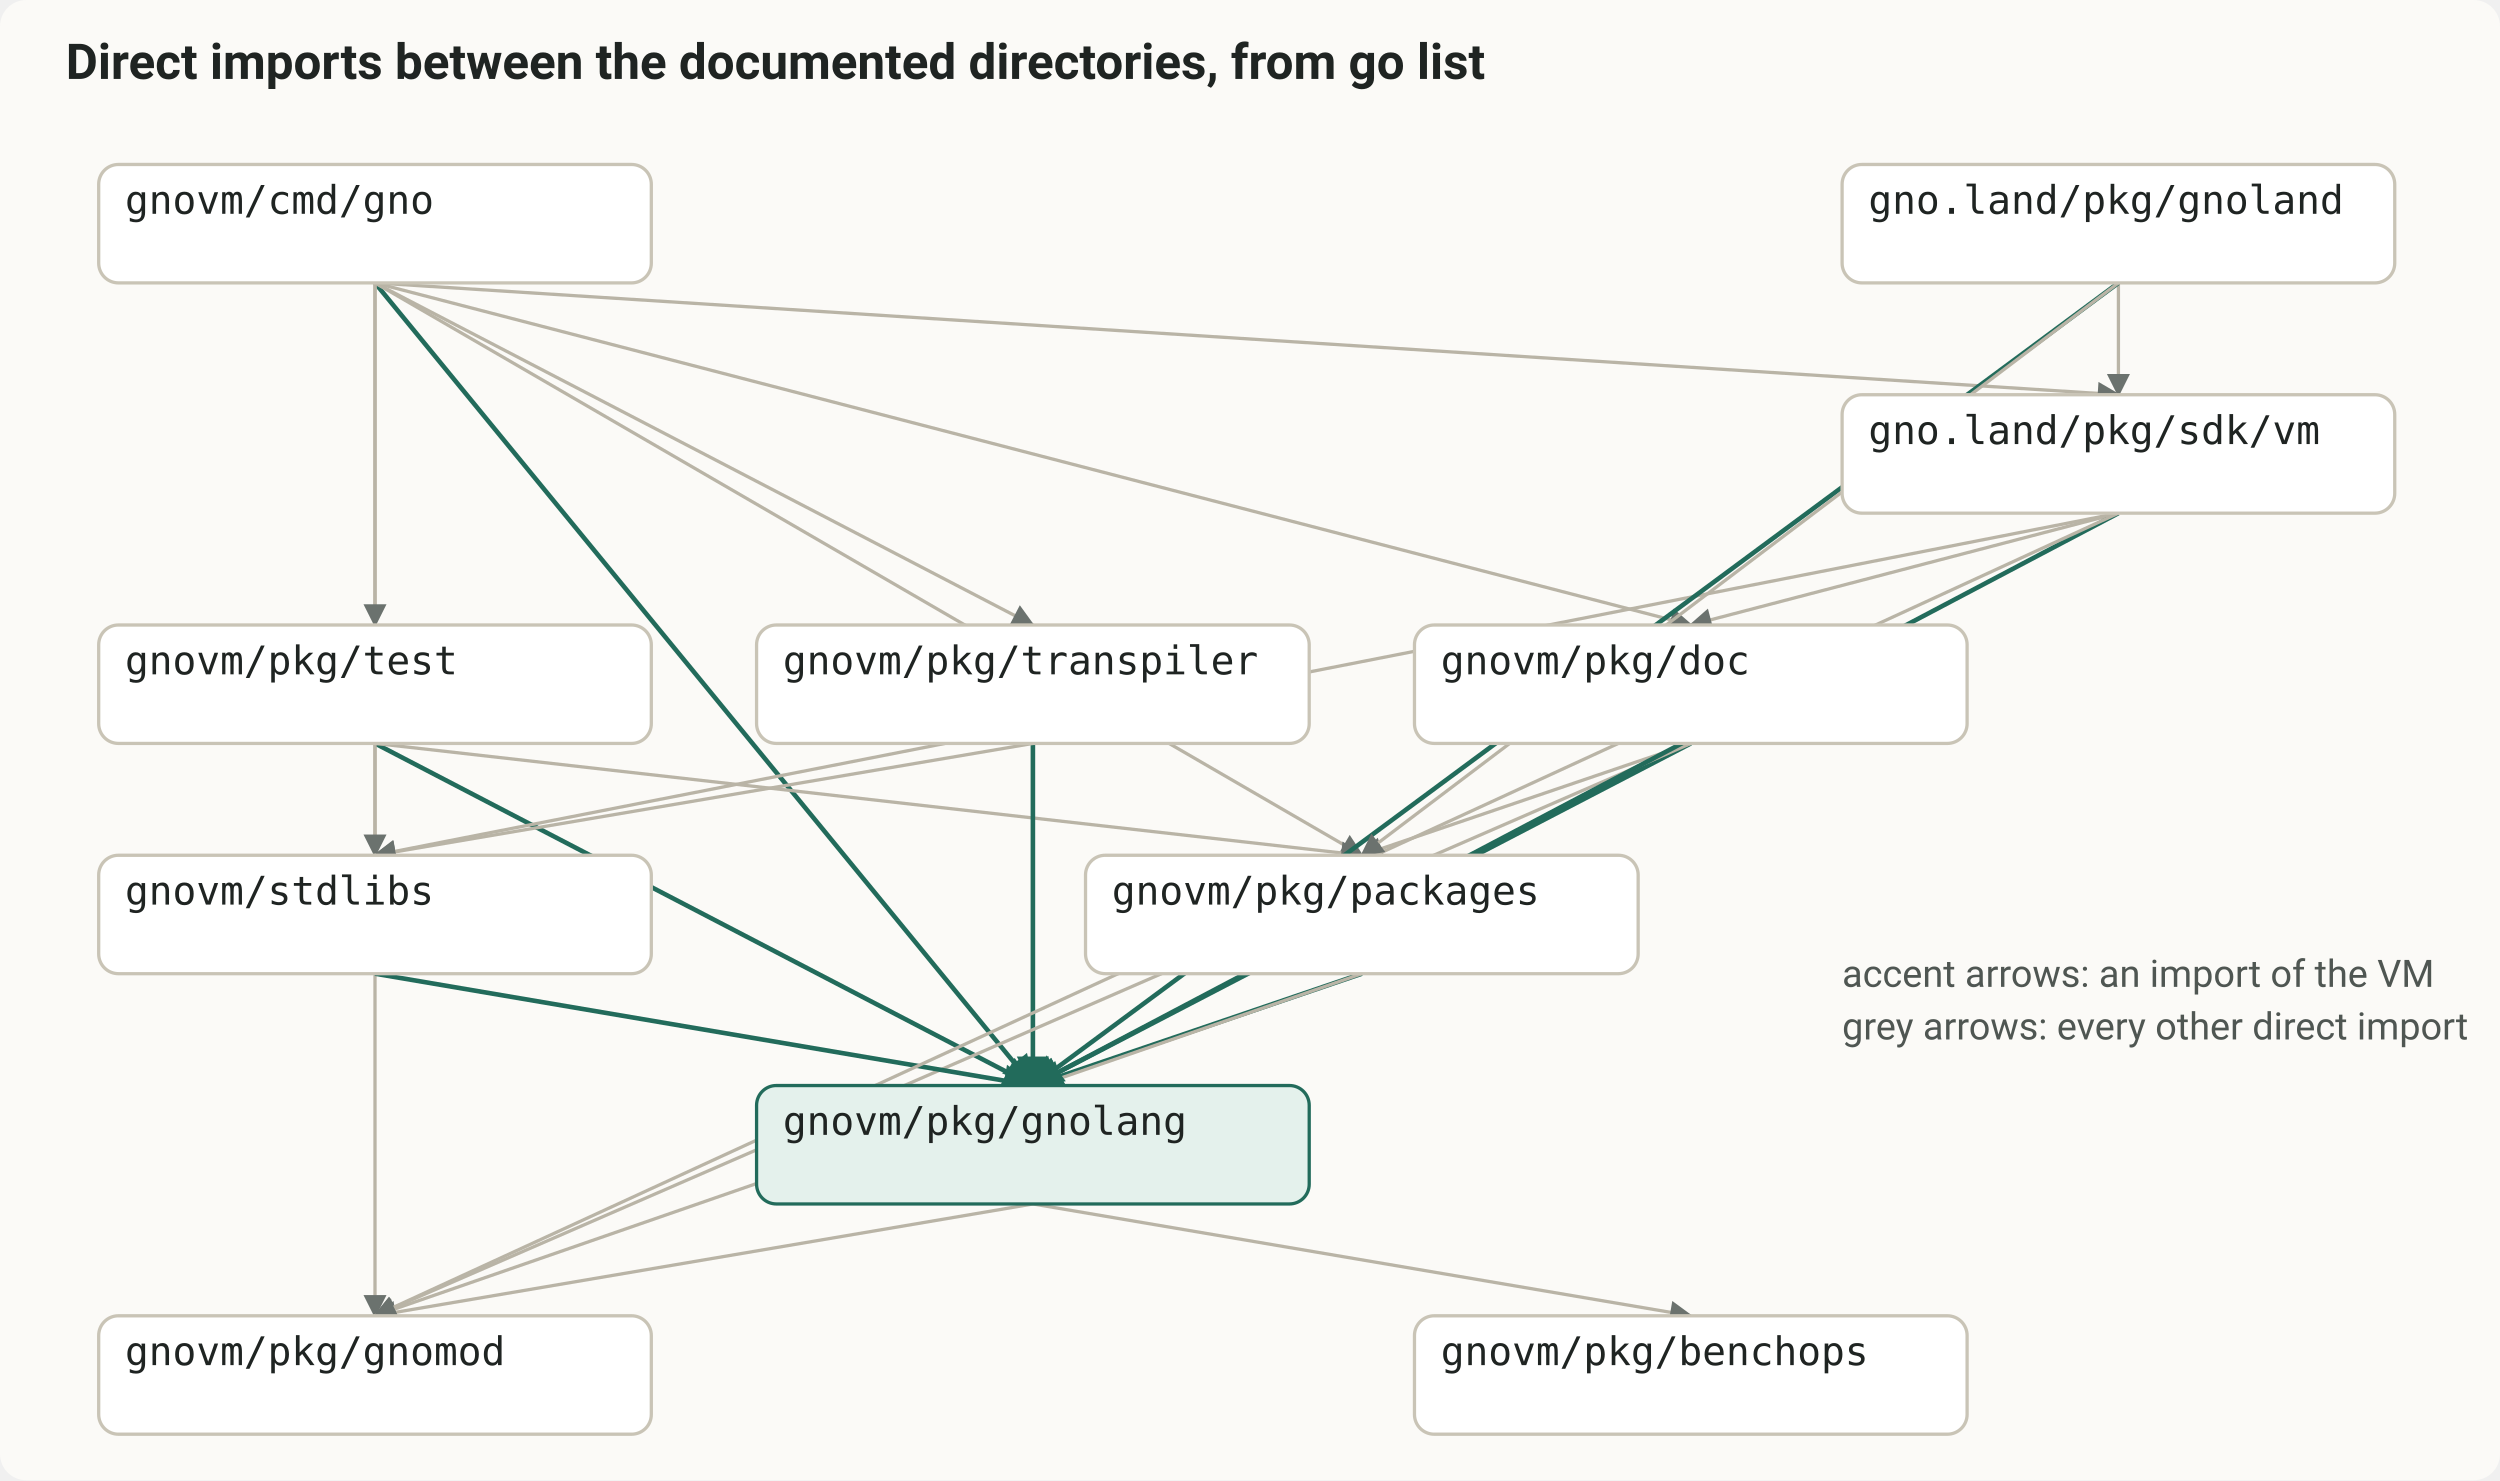
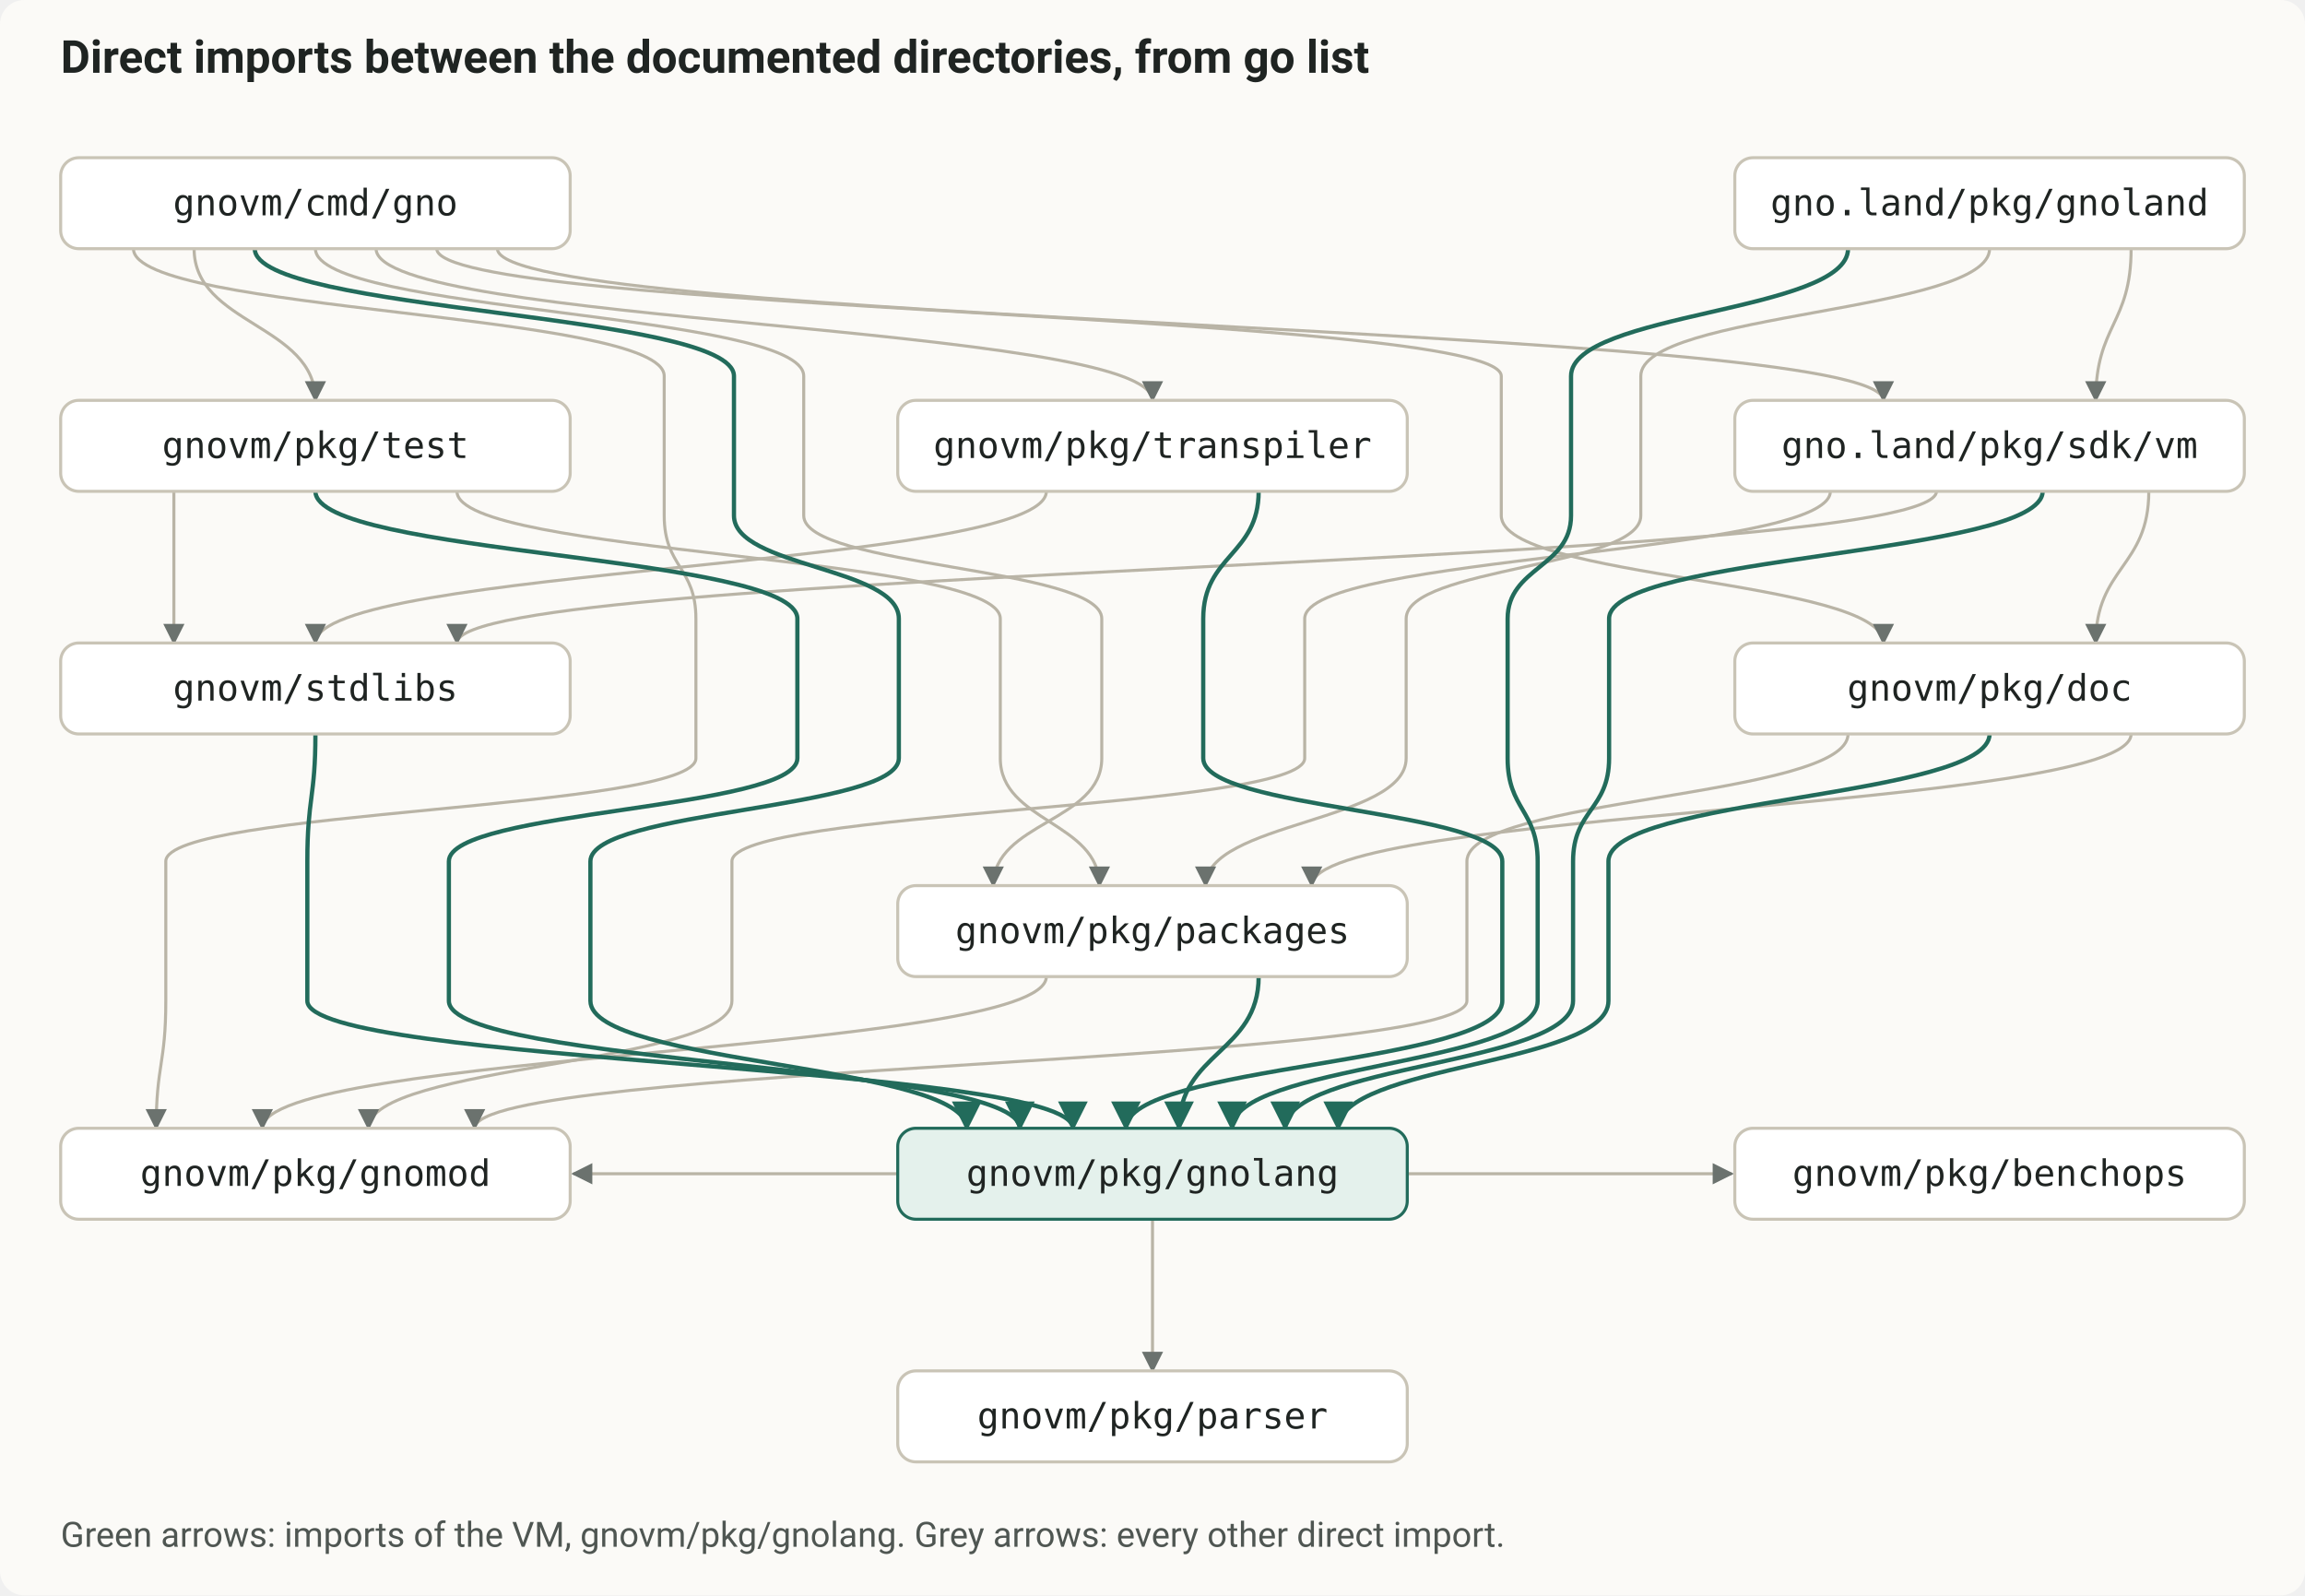
- <svg xmlns="http://www.w3.org/2000/svg" xml:space="preserve" viewBox="0 0 760 450" width="760" height="450" font-family="ui-sans-serif, system-ui, sans-serif">
+ <svg xmlns="http://www.w3.org/2000/svg" xml:space="preserve" viewBox="0 0 760 526" width="760" height="526" font-family="ui-sans-serif, system-ui, sans-serif">
  <style>
.f-bg{fill:#fbfaf7}
.f-box{fill:#fff;stroke:#c9c4b6;stroke-width:1}
.f-box.acc{fill:#e4f1ec;stroke:#226b5b}
.f-box.warn{fill:#fbeaea;stroke:#b3423f}
.f-box.mut{fill:#f1efe9}
.f-box.dash{stroke-dasharray:4 3}
.f-t{font:13px ui-sans-serif,system-ui,-apple-system,"Segoe UI",Roboto,sans-serif;fill:#1f2422;white-space:pre}
.f-t.b{font-weight:700}
.f-t.h{font-size:15px;font-weight:700}
.f-t.s{font-size:11.5px;fill:#4f5652}
.f-t.acc{fill:#226b5b}
.f-t.warn{fill:#b3423f}
.f-m{font:12px ui-monospace,SFMono-Regular,Menlo,Consolas,monospace;fill:#1f2422;white-space:pre}
.f-m.b{font-weight:700}
.f-m.s{font-size:11px;fill:#4f5652}
.f-m.acc{fill:#226b5b}
.f-m.warn{fill:#b3423f}
.f-ar{stroke:#6b726e;stroke-width:1.4;fill:none;marker-end:url(#f-ah)}
.f-ar.acc{stroke:#226b5b;marker-end:url(#f-ah2)}
.f-ar.warn{stroke:#b3423f;marker-end:url(#f-ah3)}
.f-ar.thin{stroke-width:1;stroke:#b9b4a6}
.f-ar.dash{stroke-dasharray:4 3}
.f-ln{stroke:#c9c4b6;stroke-width:1;fill:none}
.f-hot{cursor:pointer}
</style>
  <defs>
    <marker id="f-ah" viewBox="0 0 10 10" refX="9" refY="5" markerWidth="7" markerHeight="7" orient="auto-start-reverse">
      <path d="M0 0L10 5L0 10z" fill="#6b726e" />
    </marker>
    <marker id="f-ah2" viewBox="0 0 10 10" refX="9" refY="5" markerWidth="7" markerHeight="7" orient="auto-start-reverse">
      <path d="M0 0L10 5L0 10z" fill="#226b5b" />
    </marker>
    <marker id="f-ah3" viewBox="0 0 10 10" refX="9" refY="5" markerWidth="7" markerHeight="7" orient="auto-start-reverse">
      <path d="M0 0L10 5L0 10z" fill="#b3423f" />
    </marker>
  </defs>
-   <rect width="760" height="450" class="f-bg" rx="8" />
+   <rect width="760" height="526" class="f-bg" rx="8" />
  <text x="20" y="24" class="f-t h">Direct imports between the documented directories, from go list</text>
-   <path d="M114 86L644 120" class="f-ar thin" />
-   <path d="M114 86L514 190" class="f-ar thin" />
-   <path d="M114 86L314 330" class="f-ar acc" />
-   <path d="M114 86L114 400" class="f-ar thin" />
-   <path d="M114 86L414 260" class="f-ar thin" />
-   <path d="M114 86L114 190" class="f-ar thin" />
-   <path d="M114 86L314 190" class="f-ar thin" />
-   <path d="M314 366L514 400" class="f-ar thin" />
-   <path d="M314 366L114 400" class="f-ar thin" />
-   <path d="M114 226L314 330" class="f-ar acc" />
-   <path d="M114 226L414 260" class="f-ar thin" />
-   <path d="M114 226L114 260" class="f-ar thin" />
-   <path d="M314 226L314 330" class="f-ar acc" />
-   <path d="M314 226L114 260" class="f-ar thin" />
-   <path d="M514 226L314 330" class="f-ar acc" />
-   <path d="M514 226L114 400" class="f-ar thin" />
-   <path d="M514 226L414 260" class="f-ar thin" />
-   <path d="M114 296L314 330" class="f-ar acc" />
-   <path d="M414 296L314 330" class="f-ar acc" />
-   <path d="M414 296L114 400" class="f-ar thin" />
-   <path d="M644 156L514 190" class="f-ar thin" />
-   <path d="M644 156L314 330" class="f-ar acc" />
-   <path d="M644 156L114 400" class="f-ar thin" />
-   <path d="M644 156L114 260" class="f-ar thin" />
-   <path d="M644 86L644 120" class="f-ar thin" />
-   <path d="M644 86L314 330" class="f-ar acc" />
-   <path d="M644 86L414 260" class="f-ar thin" />
+   <path d="M164 82C164 107 621 107 621 132" class="f-ar thin" />
+   <path d="M144 82C144 103 495 103 495 124L495 170C495 191 621 191 621 212" class="f-ar thin" />
+   <path d="M44 82C44 103 219 103 219 124L219 170C219 187 229.455 187 229.455 204L229.455 250C229.455 267 54.667 267 54.667 284L54.667 330C54.667 351 51.5 351 51.5 372" class="f-ar thin" />
+   <path d="M104 82C104 103 265 103 265 124L265 170C265 187 363.273 187 363.273 204L363.273 250C363.273 271 327.5 271 327.5 292" class="f-ar thin" />
+   <path d="M64 82C64 107 104 107 104 132" class="f-ar thin" />
+   <path d="M124 82C124 107 380 107 380 132" class="f-ar thin" />
+   <path d="M380 402C380 427 380 427 380 452" class="f-ar thin" />
+   <path d="M150.667 162C150.667 183 329.818 183 329.818 204L329.818 250C329.818 271 362.5 271 362.5 292" class="f-ar thin" />
+   <path d="M57.333 162C57.333 187 57.333 187 57.333 212" class="f-ar thin" />
+   <path d="M345 162C345 187 104 187 104 212" class="f-ar thin" />
+   <path d="M609.333 242C609.333 263 483.667 263 483.667 284L483.667 330C483.667 351 156.5 351 156.5 372" class="f-ar thin" />
+   <path d="M702.667 242C702.667 267 432.5 267 432.5 292" class="f-ar thin" />
+   <path d="M345 322C345 347 86.5 347 86.5 372" class="f-ar thin" />
+   <path d="M708.5 162C708.5 187 691 187 691 212" class="f-ar thin" />
+   <path d="M603.5 162C603.5 183 430.182 183 430.182 204L430.182 250C430.182 267 241.333 267 241.333 284L241.333 330C241.333 351 121.5 351 121.5 372" class="f-ar thin" />
+   <path d="M638.5 162C638.5 187 150.667 187 150.667 212" class="f-ar thin" />
+   <path d="M702.667 82C702.667 107 691 107 691 132" class="f-ar thin" />
+   <path d="M656 82C656 103 541 103 541 124L541 170C541 187 463.636 187 463.636 204L463.636 250C463.636 271 397.5 271 397.5 292" class="f-ar thin" />
+   <path d="M84 82C84 103 242 103 242 124L242 170C242 187 296.364 187 296.364 204L296.364 250C296.364 267 194.667 267 194.667 284L194.667 330C194.667 351 318.75 351 318.75 372" class="f-ar acc" />
+   <path d="M104 162C104 183 262.909 183 262.909 204L262.909 250C262.909 267 148 267 148 284L148 330C148 351 336.25 351 336.25 372" class="f-ar acc" />
+   <path d="M415 162C415 183 396.727 183 396.727 204L396.727 250C396.727 267 495.333 267 495.333 284L495.333 330C495.333 351 371.25 351 371.25 372" class="f-ar acc" />
+   <path d="M656 242C656 263 530.333 263 530.333 284L530.333 330C530.333 351 441.25 351 441.25 372" class="f-ar acc" />
+   <path d="M104 242C104 263 101.333 263 101.333 284L101.333 330C101.333 351 353.75 351 353.75 372" class="f-ar acc" />
+   <path d="M415 322C415 347 388.75 347 388.75 372" class="f-ar acc" />
+   <path d="M673.5 162C673.5 183 530.545 183 530.545 204L530.545 250C530.545 267 518.667 267 518.667 284L518.667 330C518.667 351 423.75 351 423.75 372" class="f-ar acc" />
+   <path d="M609.333 82C609.333 103 518 103 518 124L518 170C518 187 497.091 187 497.091 204L497.091 250C497.091 267 507 267 507 284L507 330C507 351 406.25 351 406.25 372" class="f-ar acc" />
+   <path d="M464 387L571 387" class="f-ar thin" />
+   <path d="M296 387L189 387" class="f-ar thin" />
  <g class="f-hot " data-note="The command line tool. It imports everything, including the keeper, which it uses for the query commands." tabindex="0">
-     <rect x="30" y="50" width="168" height="36" rx="6" class="f-box " />
-     <text x="38" y="65" class="f-m">gnovm/cmd/gno</text>
+     <rect x="20" y="52" width="168" height="30" rx="6" class="f-box " />
+     <text x="104" y="71" class="f-m" text-anchor="middle">gnovm/cmd/gno</text>
  </g>
-   <g class="f-hot " data-note="The node application: mounts the stores and registers the vm route." tabindex="0">
-     <rect x="560" y="50" width="168" height="36" rx="6" class="f-box " />
-     <text x="568" y="65" class="f-m">gno.land/pkg/gnoland</text>
+   <g class="f-hot " data-note="The node application: mounts the stores, installs the ante handler and registers the routes." tabindex="0">
+     <rect x="572" y="52" width="168" height="30" rx="6" class="f-box " />
+     <text x="656" y="71" class="f-m" text-anchor="middle">gno.land/pkg/gnoland</text>
+   </g>
+   <g class="f-hot " data-note="The test harness: store construction, filetest directives, package loading." tabindex="0">
+     <rect x="20" y="132" width="168" height="30" rx="6" class="f-box " />
+     <text x="104" y="151" class="f-m" text-anchor="middle">gnovm/pkg/test</text>
+   </g>
+   <g class="f-hot " data-note="Gno to Go source translation, behind gno tool transpile." tabindex="0">
+     <rect x="296" y="132" width="168" height="30" rx="6" class="f-box " />
+     <text x="380" y="151" class="f-m" text-anchor="middle">gnovm/pkg/transpiler</text>
  </g>
  <g class="f-hot " data-note="The keeper. The only chain code that constructs a Machine." tabindex="0">
-     <rect x="560" y="120" width="168" height="36" rx="6" class="f-box " />
-     <text x="568" y="135" class="f-m">gno.land/pkg/sdk/vm</text>
+     <rect x="572" y="132" width="168" height="30" rx="6" class="f-box " />
+     <text x="656" y="151" class="f-m" text-anchor="middle">gno.land/pkg/sdk/vm</text>
  </g>
-   <g class="f-hot " data-note="The test harness: store construction, filetest directives, package loading." tabindex="0">
-     <rect x="30" y="190" width="168" height="36" rx="6" class="f-box " />
-     <text x="38" y="205" class="f-m">gnovm/pkg/test</text>
-   </g>
-   <g class="f-hot " data-note="Gno to Go source translation, behind gno lint and gno fix." tabindex="0">
-     <rect x="230" y="190" width="168" height="36" rx="6" class="f-box " />
-     <text x="238" y="205" class="f-m">gnovm/pkg/transpiler</text>
+   <g class="f-hot " data-note="The standard library sources and their Go native bodies. It needs the VM for the value types the natives marshal." tabindex="0">
+     <rect x="20" y="212" width="168" height="30" rx="6" class="f-box " />
+     <text x="104" y="231" class="f-m" text-anchor="middle">gnovm/stdlibs</text>
  </g>
  <g class="f-hot " data-note="The gno doc engine, also served by vm/qdoc." tabindex="0">
-     <rect x="430" y="190" width="168" height="36" rx="6" class="f-box " />
-     <text x="438" y="205" class="f-m">gnovm/pkg/doc</text>
-   </g>
-   <g class="f-hot " data-note="The standard library sources and their Go native bodies. It needs the VM for the value types the natives marshal." tabindex="0">
-     <rect x="30" y="260" width="168" height="36" rx="6" class="f-box " />
-     <text x="38" y="275" class="f-m">gnovm/stdlibs</text>
+     <rect x="572" y="212" width="168" height="30" rx="6" class="f-box " />
+     <text x="656" y="231" class="f-m" text-anchor="middle">gnovm/pkg/doc</text>
  </g>
  <g class="f-hot " data-note="Package discovery on disk." tabindex="0">
-     <rect x="330" y="260" width="168" height="36" rx="6" class="f-box " />
-     <text x="338" y="275" class="f-m">gnovm/pkg/packages</text>
-   </g>
-   <g class="f-hot " data-note="The VM itself. It imports only the manifest reader and the optional benchmarking hooks, so nothing above it is needed to run Gno." tabindex="0">
-     <rect x="230" y="330" width="168" height="36" rx="6" class="f-box acc" />
-     <text x="238" y="345" class="f-m">gnovm/pkg/gnolang</text>
+     <rect x="296" y="292" width="168" height="30" rx="6" class="f-box " />
+     <text x="380" y="311" class="f-m" text-anchor="middle">gnovm/pkg/packages</text>
  </g>
  <g class="f-hot " data-note="The gnomod.toml manifest. A leaf." tabindex="0">
-     <rect x="30" y="400" width="168" height="36" rx="6" class="f-box " />
-     <text x="38" y="415" class="f-m">gnovm/pkg/gnomod</text>
+     <rect x="20" y="372" width="168" height="30" rx="6" class="f-box " />
+     <text x="104" y="391" class="f-m" text-anchor="middle">gnovm/pkg/gnomod</text>
+   </g>
+   <g class="f-hot " data-note="The VM itself. It imports only the manifest reader, the parser copy and the optional benchmarking hooks, so nothing above it is needed to run Gno." tabindex="0">
+     <rect x="296" y="372" width="168" height="30" rx="6" class="f-box acc" />
+     <text x="380" y="391" class="f-m" text-anchor="middle">gnovm/pkg/gnolang</text>
  </g>
  <g class="f-hot " data-note="Per-opcode timing when compiled in. A leaf." tabindex="0">
-     <rect x="430" y="400" width="168" height="36" rx="6" class="f-box " />
-     <text x="438" y="415" class="f-m">gnovm/pkg/benchops</text>
+     <rect x="572" y="372" width="168" height="30" rx="6" class="f-box " />
+     <text x="656" y="391" class="f-m" text-anchor="middle">gnovm/pkg/benchops</text>
  </g>
-   <text x="560" y="300" class="f-t s">accent arrows: an import of the VM</text>
-   <text x="560" y="316" class="f-t s">grey arrows: every other direct import</text>
+   <g class="f-hot " data-note="Go's go/parser, patched to charge gas per token. A leaf." tabindex="0">
+     <rect x="296" y="452" width="168" height="30" rx="6" class="f-box " />
+     <text x="380" y="471" class="f-m" text-anchor="middle">gnovm/pkg/parser</text>
+   </g>
+   <text x="20" y="510" class="f-t s">Green arrows: imports of the VM, gnovm/pkg/gnolang. Grey arrows: every other direct import.</text>
</svg>
